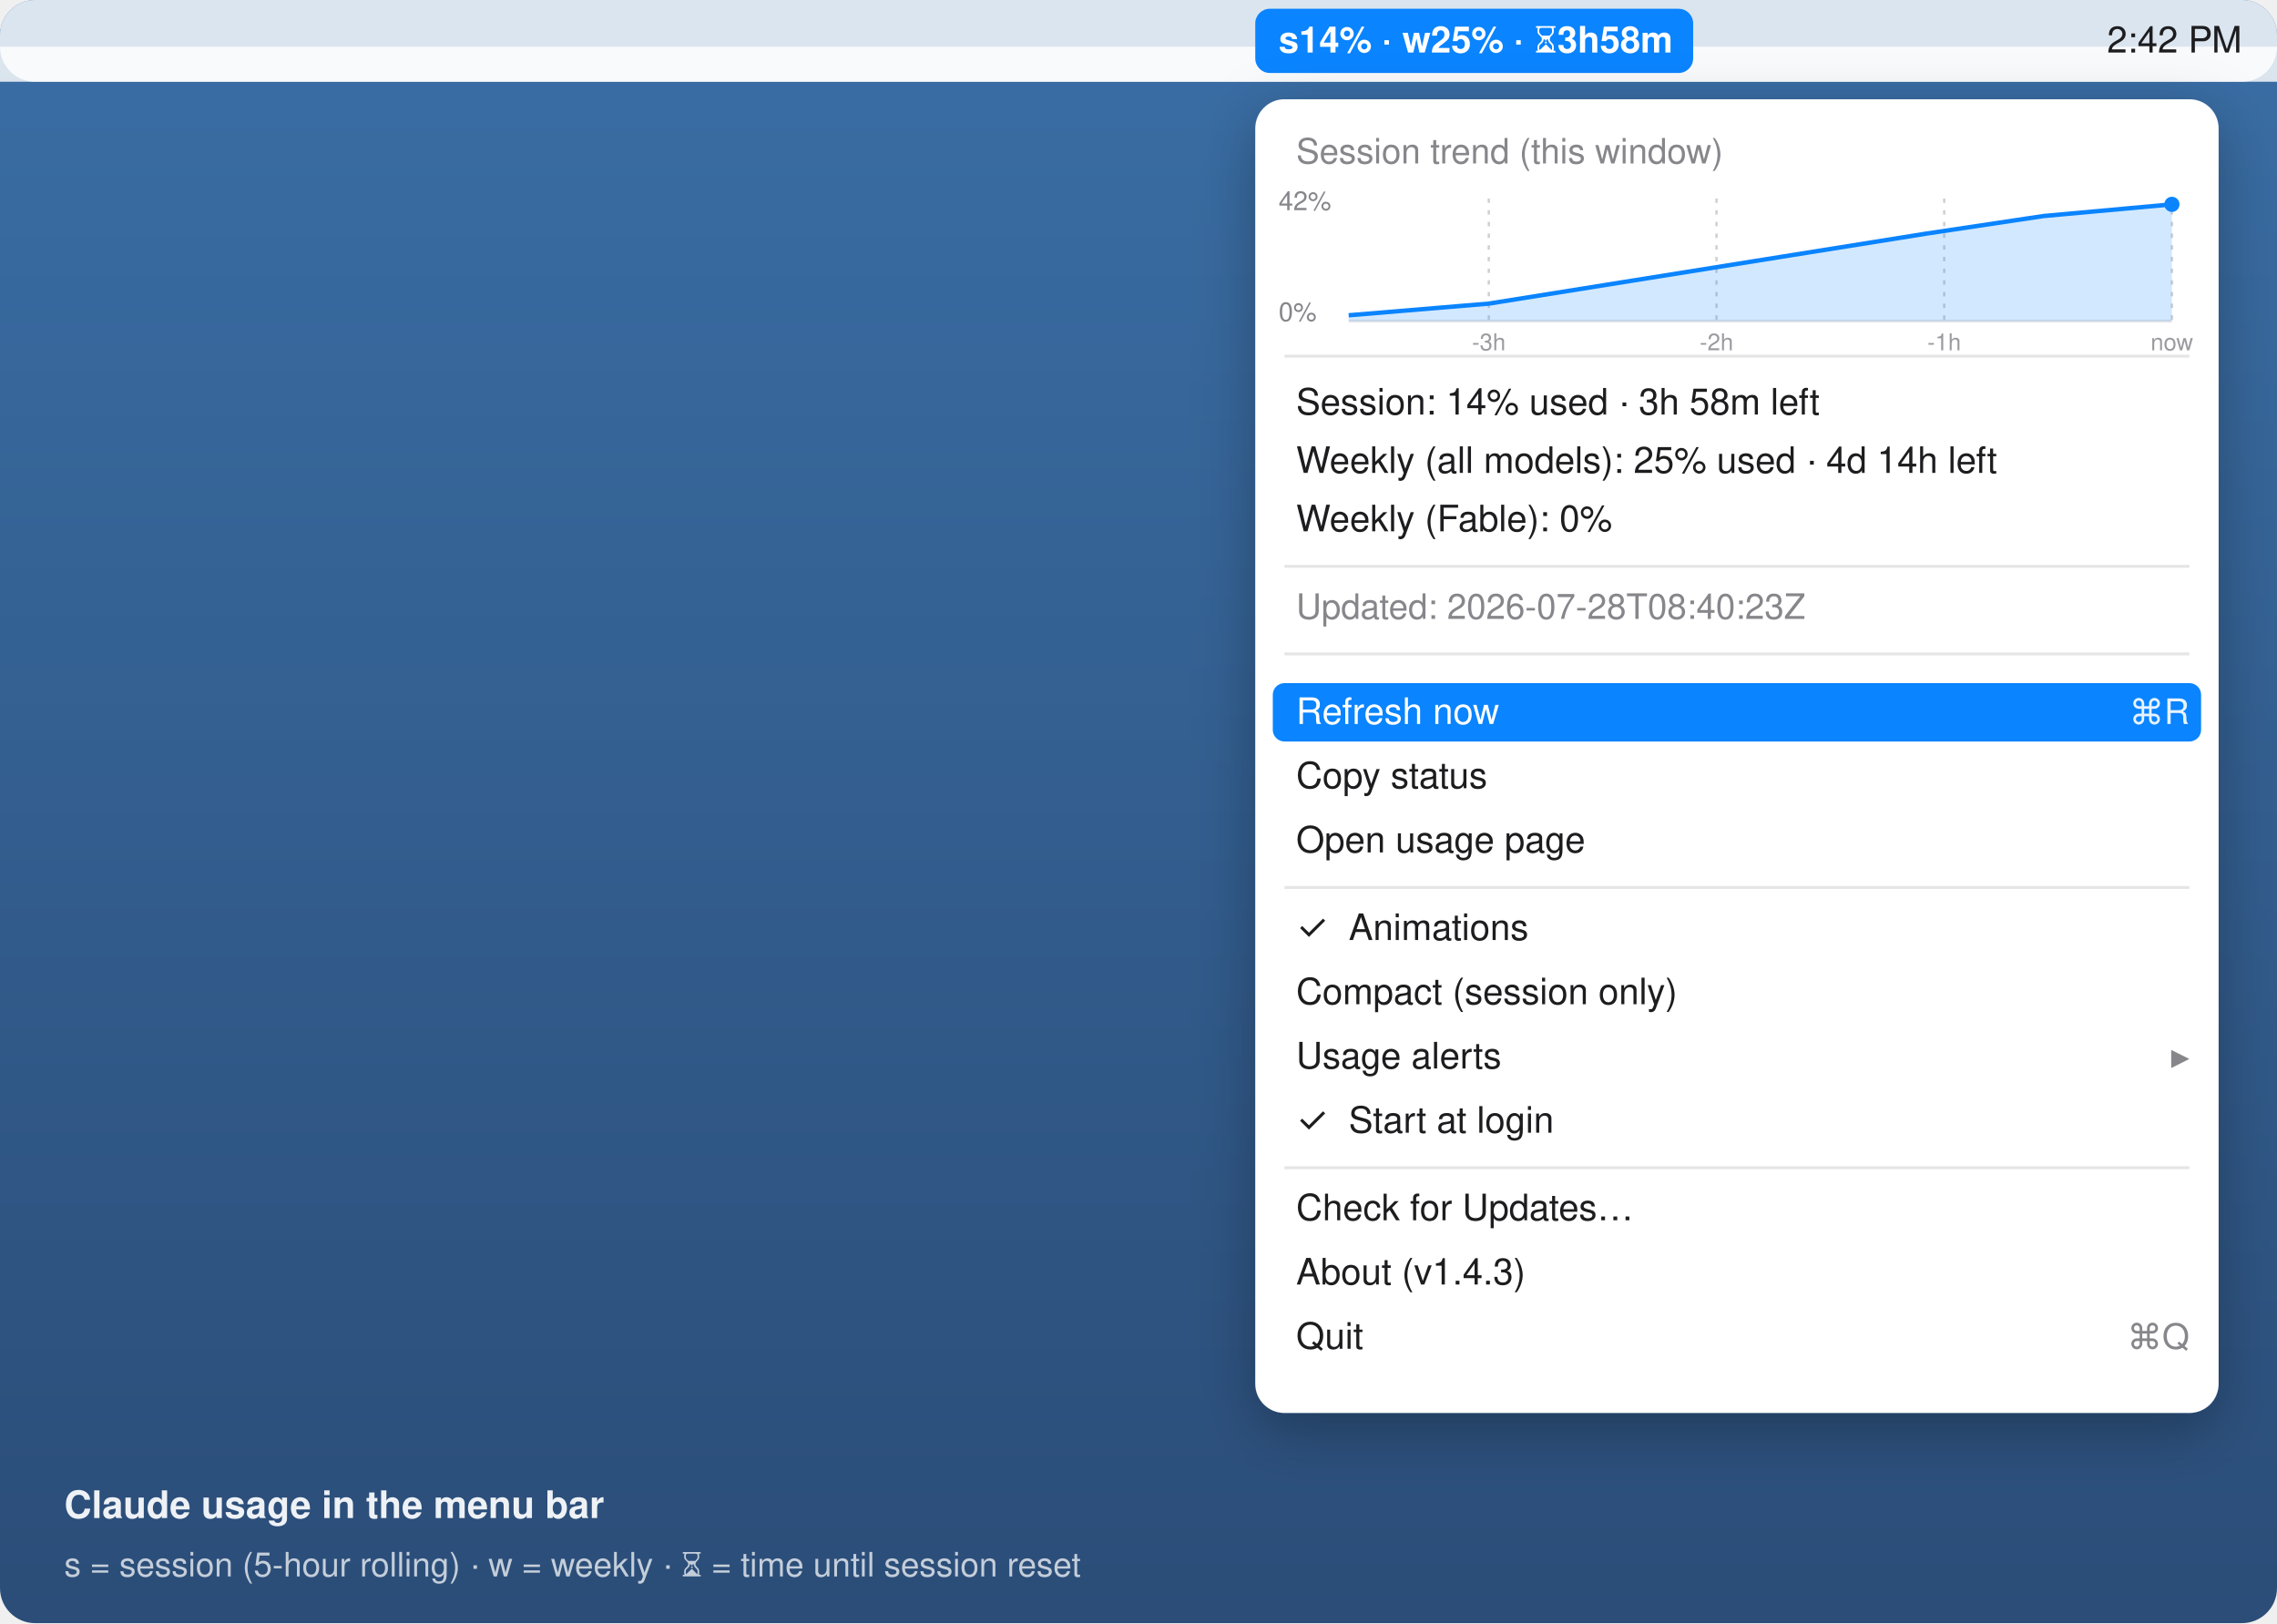
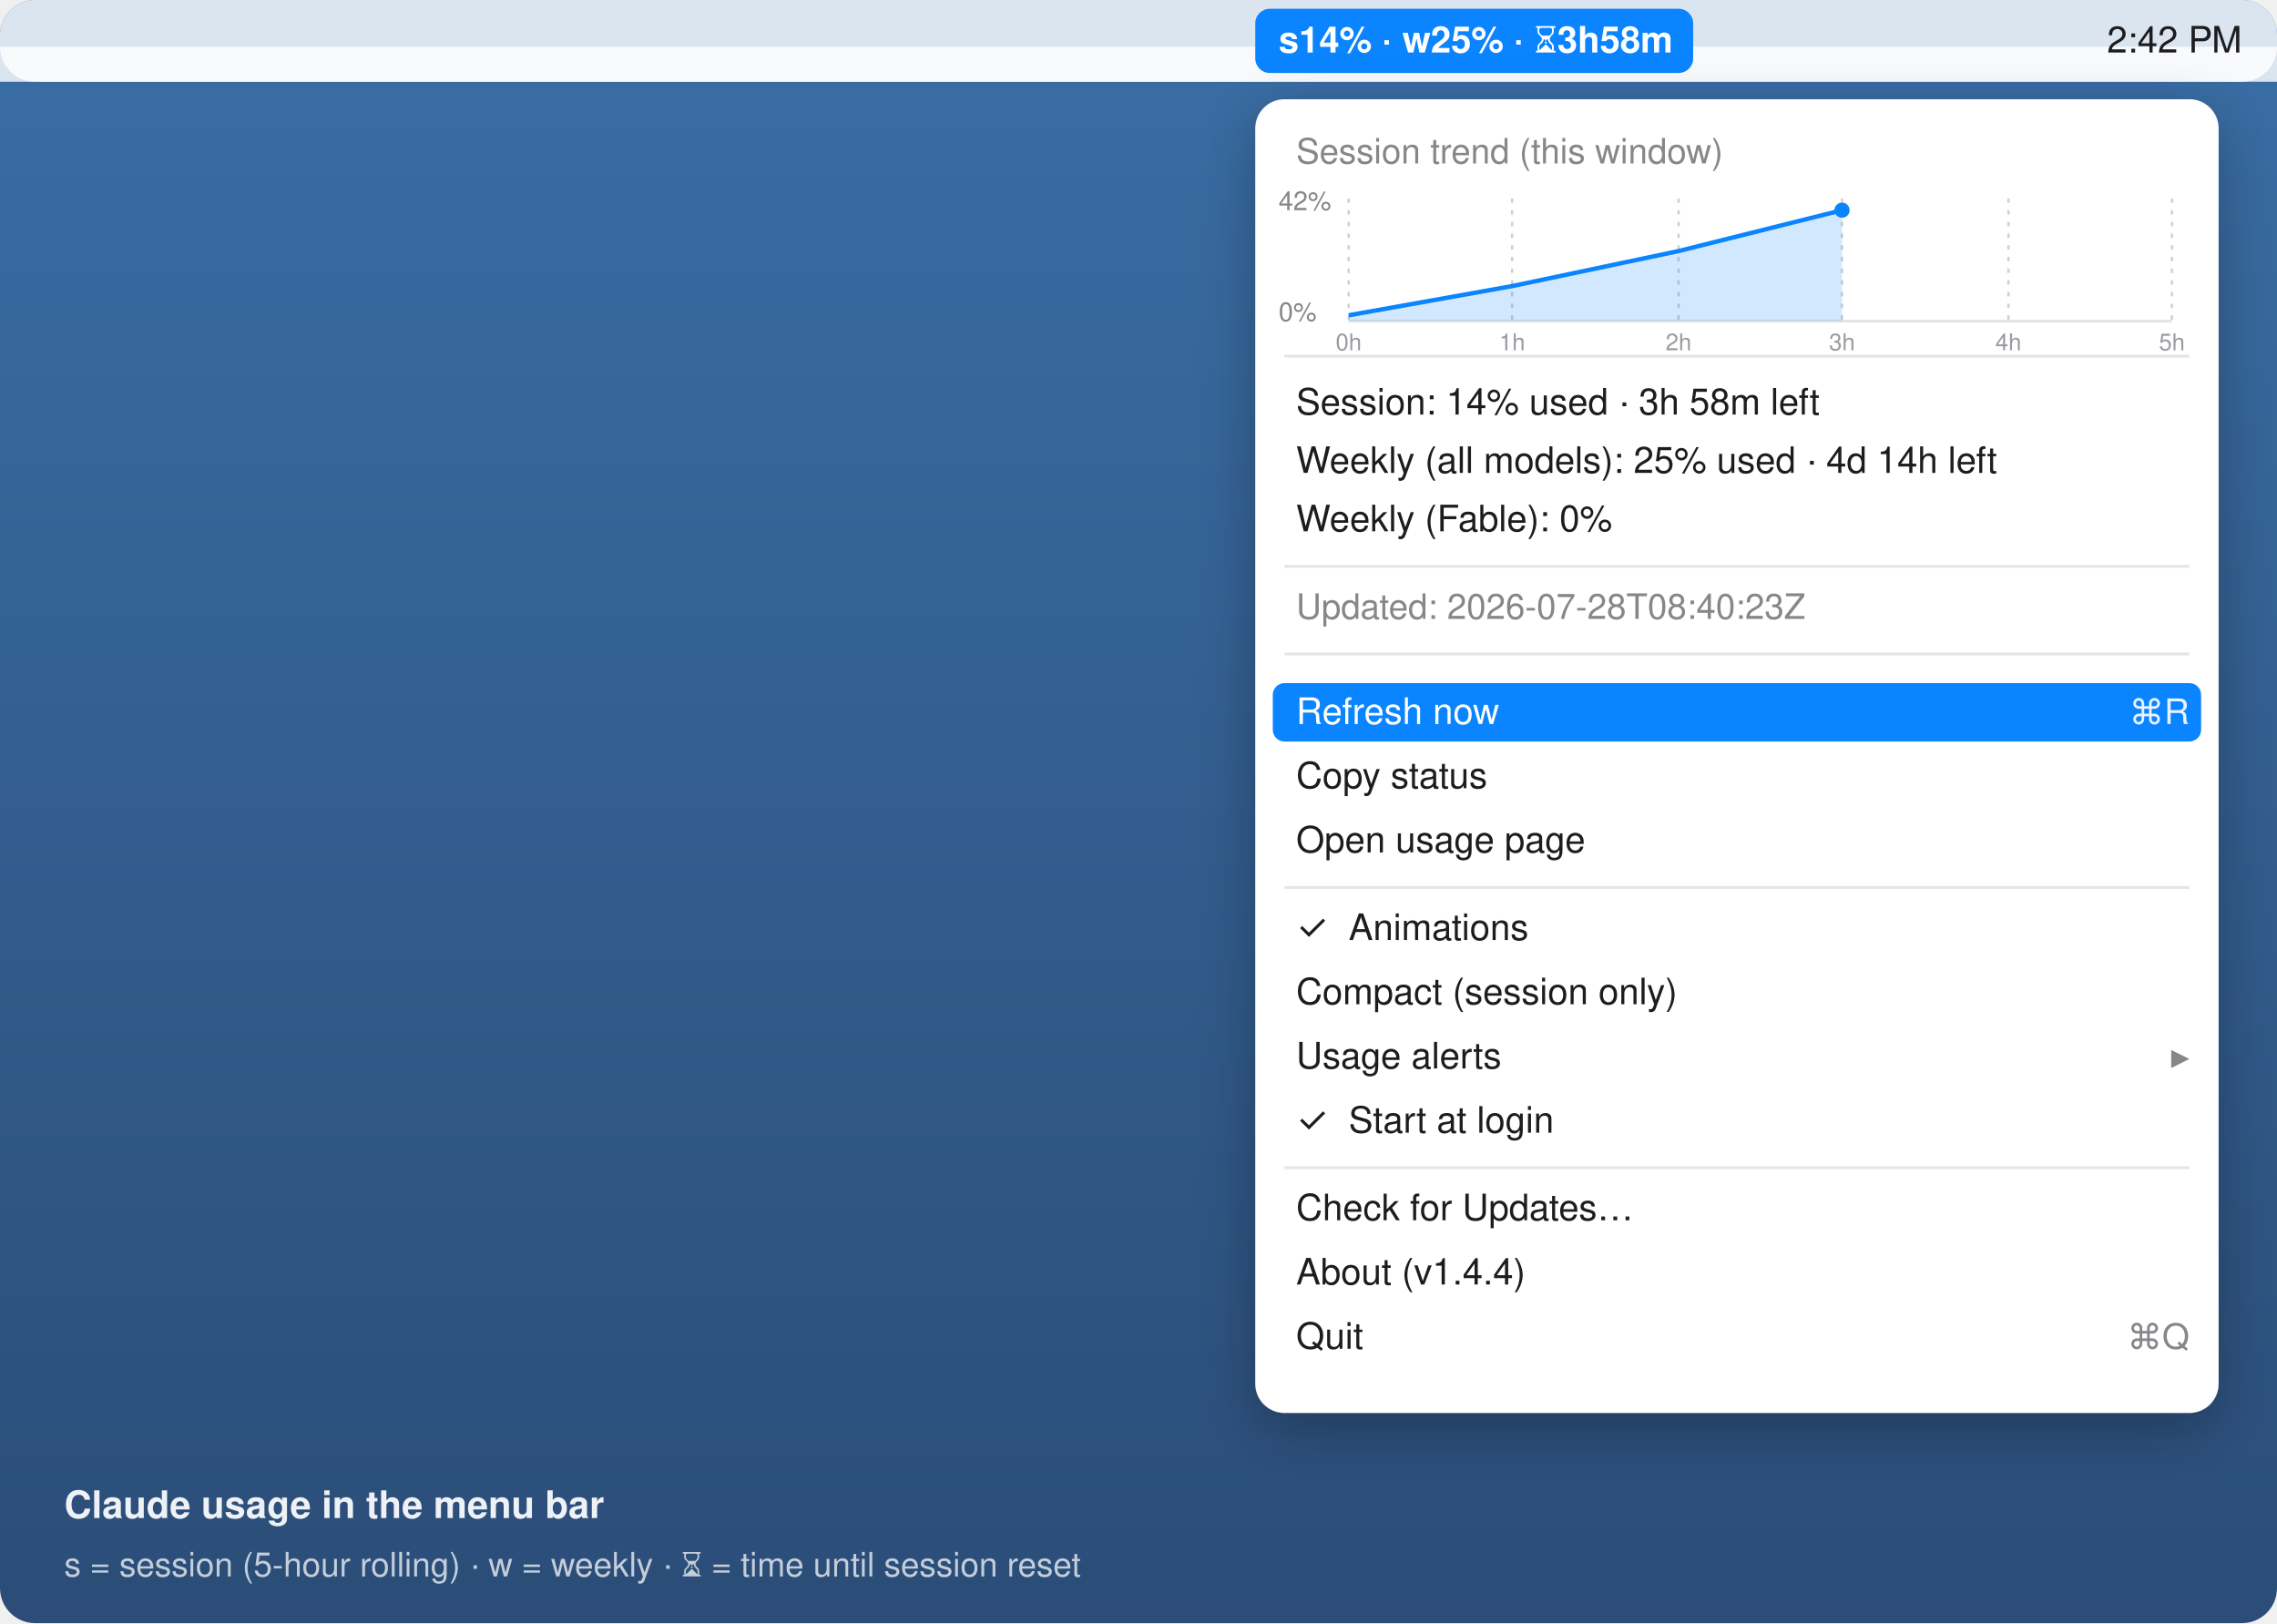
<svg xmlns="http://www.w3.org/2000/svg" width="780" height="556" viewBox="0 0 780 556" font-family="-apple-system, 'SF Pro Text', Helvetica, Arial, sans-serif">
  <defs>
    <linearGradient id="desk" x1="0" y1="0" x2="0" y2="1">
      <stop offset="0" stop-color="#3a6ea5" />
      <stop offset="1" stop-color="#2b4d78" />
    </linearGradient>
    <filter id="shadow" x="-20%" y="-20%" width="140%" height="140%">
      <feDropShadow dx="0" dy="6" stdDeviation="10" flood-color="#000" flood-opacity="0.28" />
    </filter>
  </defs>
  <rect x="0" y="0" width="780" height="556" rx="12" fill="url(#desk)" />
  <rect x="0" y="0" width="780" height="28" rx="12" fill="#ffffff" fill-opacity="0.82" />
  <rect x="0" y="16" width="780" height="12" fill="#ffffff" fill-opacity="0.82" />
  <rect x="430" y="3" width="150" height="22" rx="5" fill="#0a84ff" />
  <text x="438" y="18" font-size="12.5" fill="#ffffff" font-weight="600">s14% · w25% · ⏳3h58m</text>
  <text x="768" y="18" font-size="12.5" fill="#1d1d1f" text-anchor="end">2:42 PM</text>
  <g filter="url(#shadow)">
    <rect x="430" y="34" width="330" height="450" rx="10" fill="#ffffff" />
  </g>
  <text x="444" y="56" font-size="12" fill="#86868b">Session trend (this window)</text>
  <text x="438" y="72" font-size="9" fill="#86868b">42%</text>
  <text x="438" y="110" font-size="9" fill="#86868b">0%</text>
  <line x1="462" y1="110" x2="744" y2="110" stroke="#e5e5e7" stroke-width="1" />
  <g stroke="#d0d0d3" stroke-width="0.8" stroke-dasharray="1.5 2.5">
-     <line x1="510" y1="68" x2="510" y2="110" />
-     <line x1="588" y1="68" x2="588" y2="110" />
-     <line x1="666" y1="68" x2="666" y2="110" />
+     <line x1="462" y1="68" x2="462" y2="110" />
+     <line x1="518" y1="68" x2="518" y2="110" />
+     <line x1="575" y1="68" x2="575" y2="110" />
+     <line x1="631" y1="68" x2="631" y2="110" />
+     <line x1="688" y1="68" x2="688" y2="110" />
    <line x1="744" y1="68" x2="744" y2="110" />
  </g>
  <g font-size="8" fill="#9a9aa0" text-anchor="middle">
-     <text x="510" y="120">-3h</text>
-     <text x="588" y="120">-2h</text>
-     <text x="666" y="120">-1h</text>
-     <text x="744" y="120">now</text>
+     <text x="462" y="120">0h</text>
+     <text x="518" y="120">1h</text>
+     <text x="575" y="120">2h</text>
+     <text x="631" y="120">3h</text>
+     <text x="688" y="120">4h</text>
+     <text x="744" y="120">5h</text>
  </g>
-   <path d="M462,108 L510,104 L560,96 L610,88 L660,80 L700,74 L744,70 L744,110 L462,110 Z" fill="#0a84ff" fill-opacity="0.18" />
-   <path d="M462,108 L510,104 L560,96 L610,88 L660,80 L700,74 L744,70" fill="none" stroke="#0a84ff" stroke-width="1.5" />
-   <circle cx="744" cy="70" r="2.6" fill="#0a84ff" />
+   <path d="M462,108 L518,98 L575,86 L631,72 L631,110 L462,110 Z" fill="#0a84ff" fill-opacity="0.18" />
+   <path d="M462,108 L518,98 L575,86 L631,72" fill="none" stroke="#0a84ff" stroke-width="1.5" />
+   <circle cx="631" cy="72" r="2.6" fill="#0a84ff" />
  <line x1="440" y1="122" x2="750" y2="122" stroke="#e5e5e7" stroke-width="1" />
  <text x="444" y="142" font-size="12.5" fill="#1d1d1f">Session: 14% used · 3h 58m left</text>
  <text x="444" y="162" font-size="12.5" fill="#1d1d1f">Weekly (all models): 25% used · 4d 14h left</text>
  <text x="444" y="182" font-size="12.5" fill="#1d1d1f">Weekly (Fable): 0%</text>
  <line x1="440" y1="194" x2="750" y2="194" stroke="#e5e5e7" stroke-width="1" />
  <text x="444" y="212" font-size="12" fill="#86868b">Updated: 2026-07-28T08:40:23Z</text>
  <line x1="440" y1="224" x2="750" y2="224" stroke="#e5e5e7" stroke-width="1" />
  <rect x="436" y="234" width="318" height="20" rx="4" fill="#0a84ff" />
  <text x="444" y="248" font-size="12.5" fill="#ffffff">Refresh now</text>
  <text x="750" y="248" font-size="12" fill="#ffffff" text-anchor="end" opacity="0.9">⌘R</text>
  <text x="444" y="270" font-size="12.5" fill="#1d1d1f">Copy status</text>
  <text x="444" y="292" font-size="12.5" fill="#1d1d1f">Open usage page</text>
  <line x1="440" y1="304" x2="750" y2="304" stroke="#e5e5e7" stroke-width="1" />
  <text x="444" y="322" font-size="12.5" fill="#1d1d1f">✓  Animations</text>
  <text x="444" y="344" font-size="12.5" fill="#1d1d1f">    Compact (session only)</text>
  <text x="444" y="366" font-size="12.5" fill="#1d1d1f">    Usage alerts</text>
  <text x="750" y="366" font-size="12.5" fill="#86868b" text-anchor="end">▸</text>
  <text x="444" y="388" font-size="12.5" fill="#1d1d1f">✓  Start at login</text>
  <line x1="440" y1="400" x2="750" y2="400" stroke="#e5e5e7" stroke-width="1" />
  <text x="444" y="418" font-size="12.5" fill="#1d1d1f">Check for Updates…</text>
-   <text x="444" y="440" font-size="12.5" fill="#1d1d1f">About (v1.4.3)</text>
+   <text x="444" y="440" font-size="12.5" fill="#1d1d1f">About (v1.4.4)</text>
  <text x="444" y="462" font-size="12.5" fill="#1d1d1f">Quit</text>
  <text x="750" y="462" font-size="12" fill="#86868b" text-anchor="end">⌘Q</text>
  <text x="22" y="520" font-size="13" fill="#ffffff" opacity="0.92" font-weight="600">Claude usage in the menu bar</text>
  <text x="22" y="540" font-size="11.5" fill="#ffffff" opacity="0.72">s = session (5-hour rolling) · w = weekly · ⏳ = time until session reset</text>
</svg>
